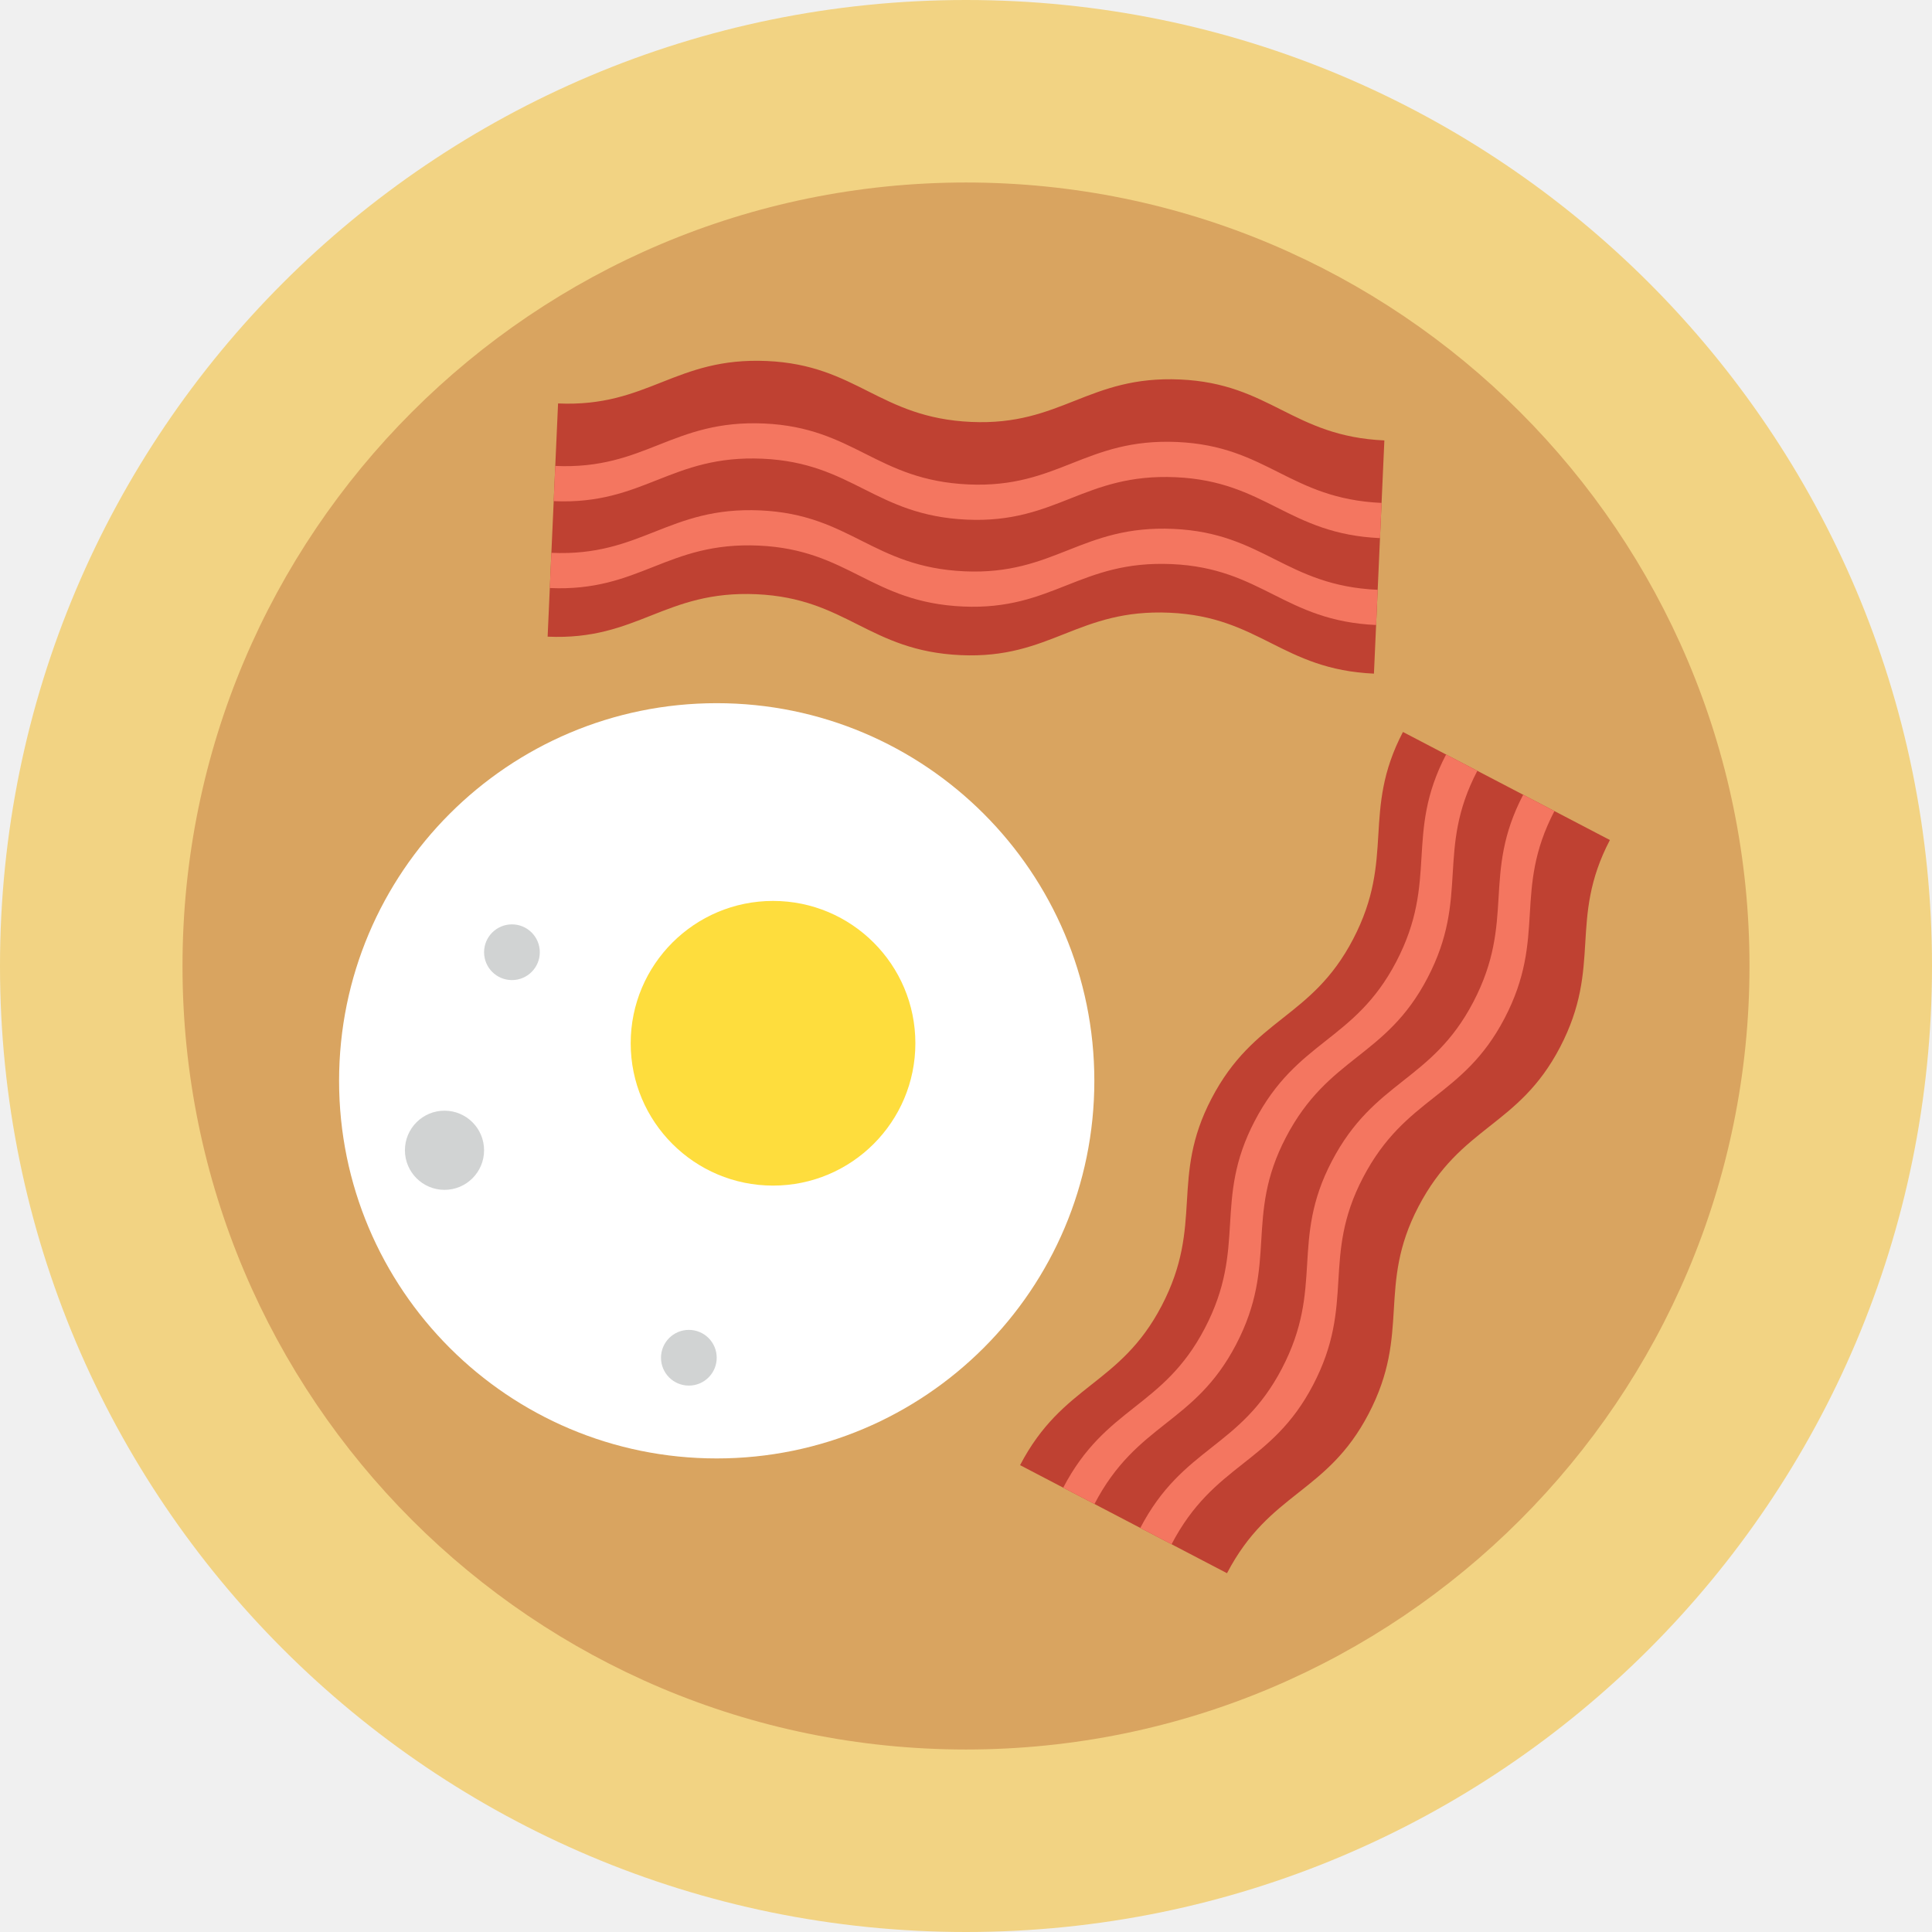
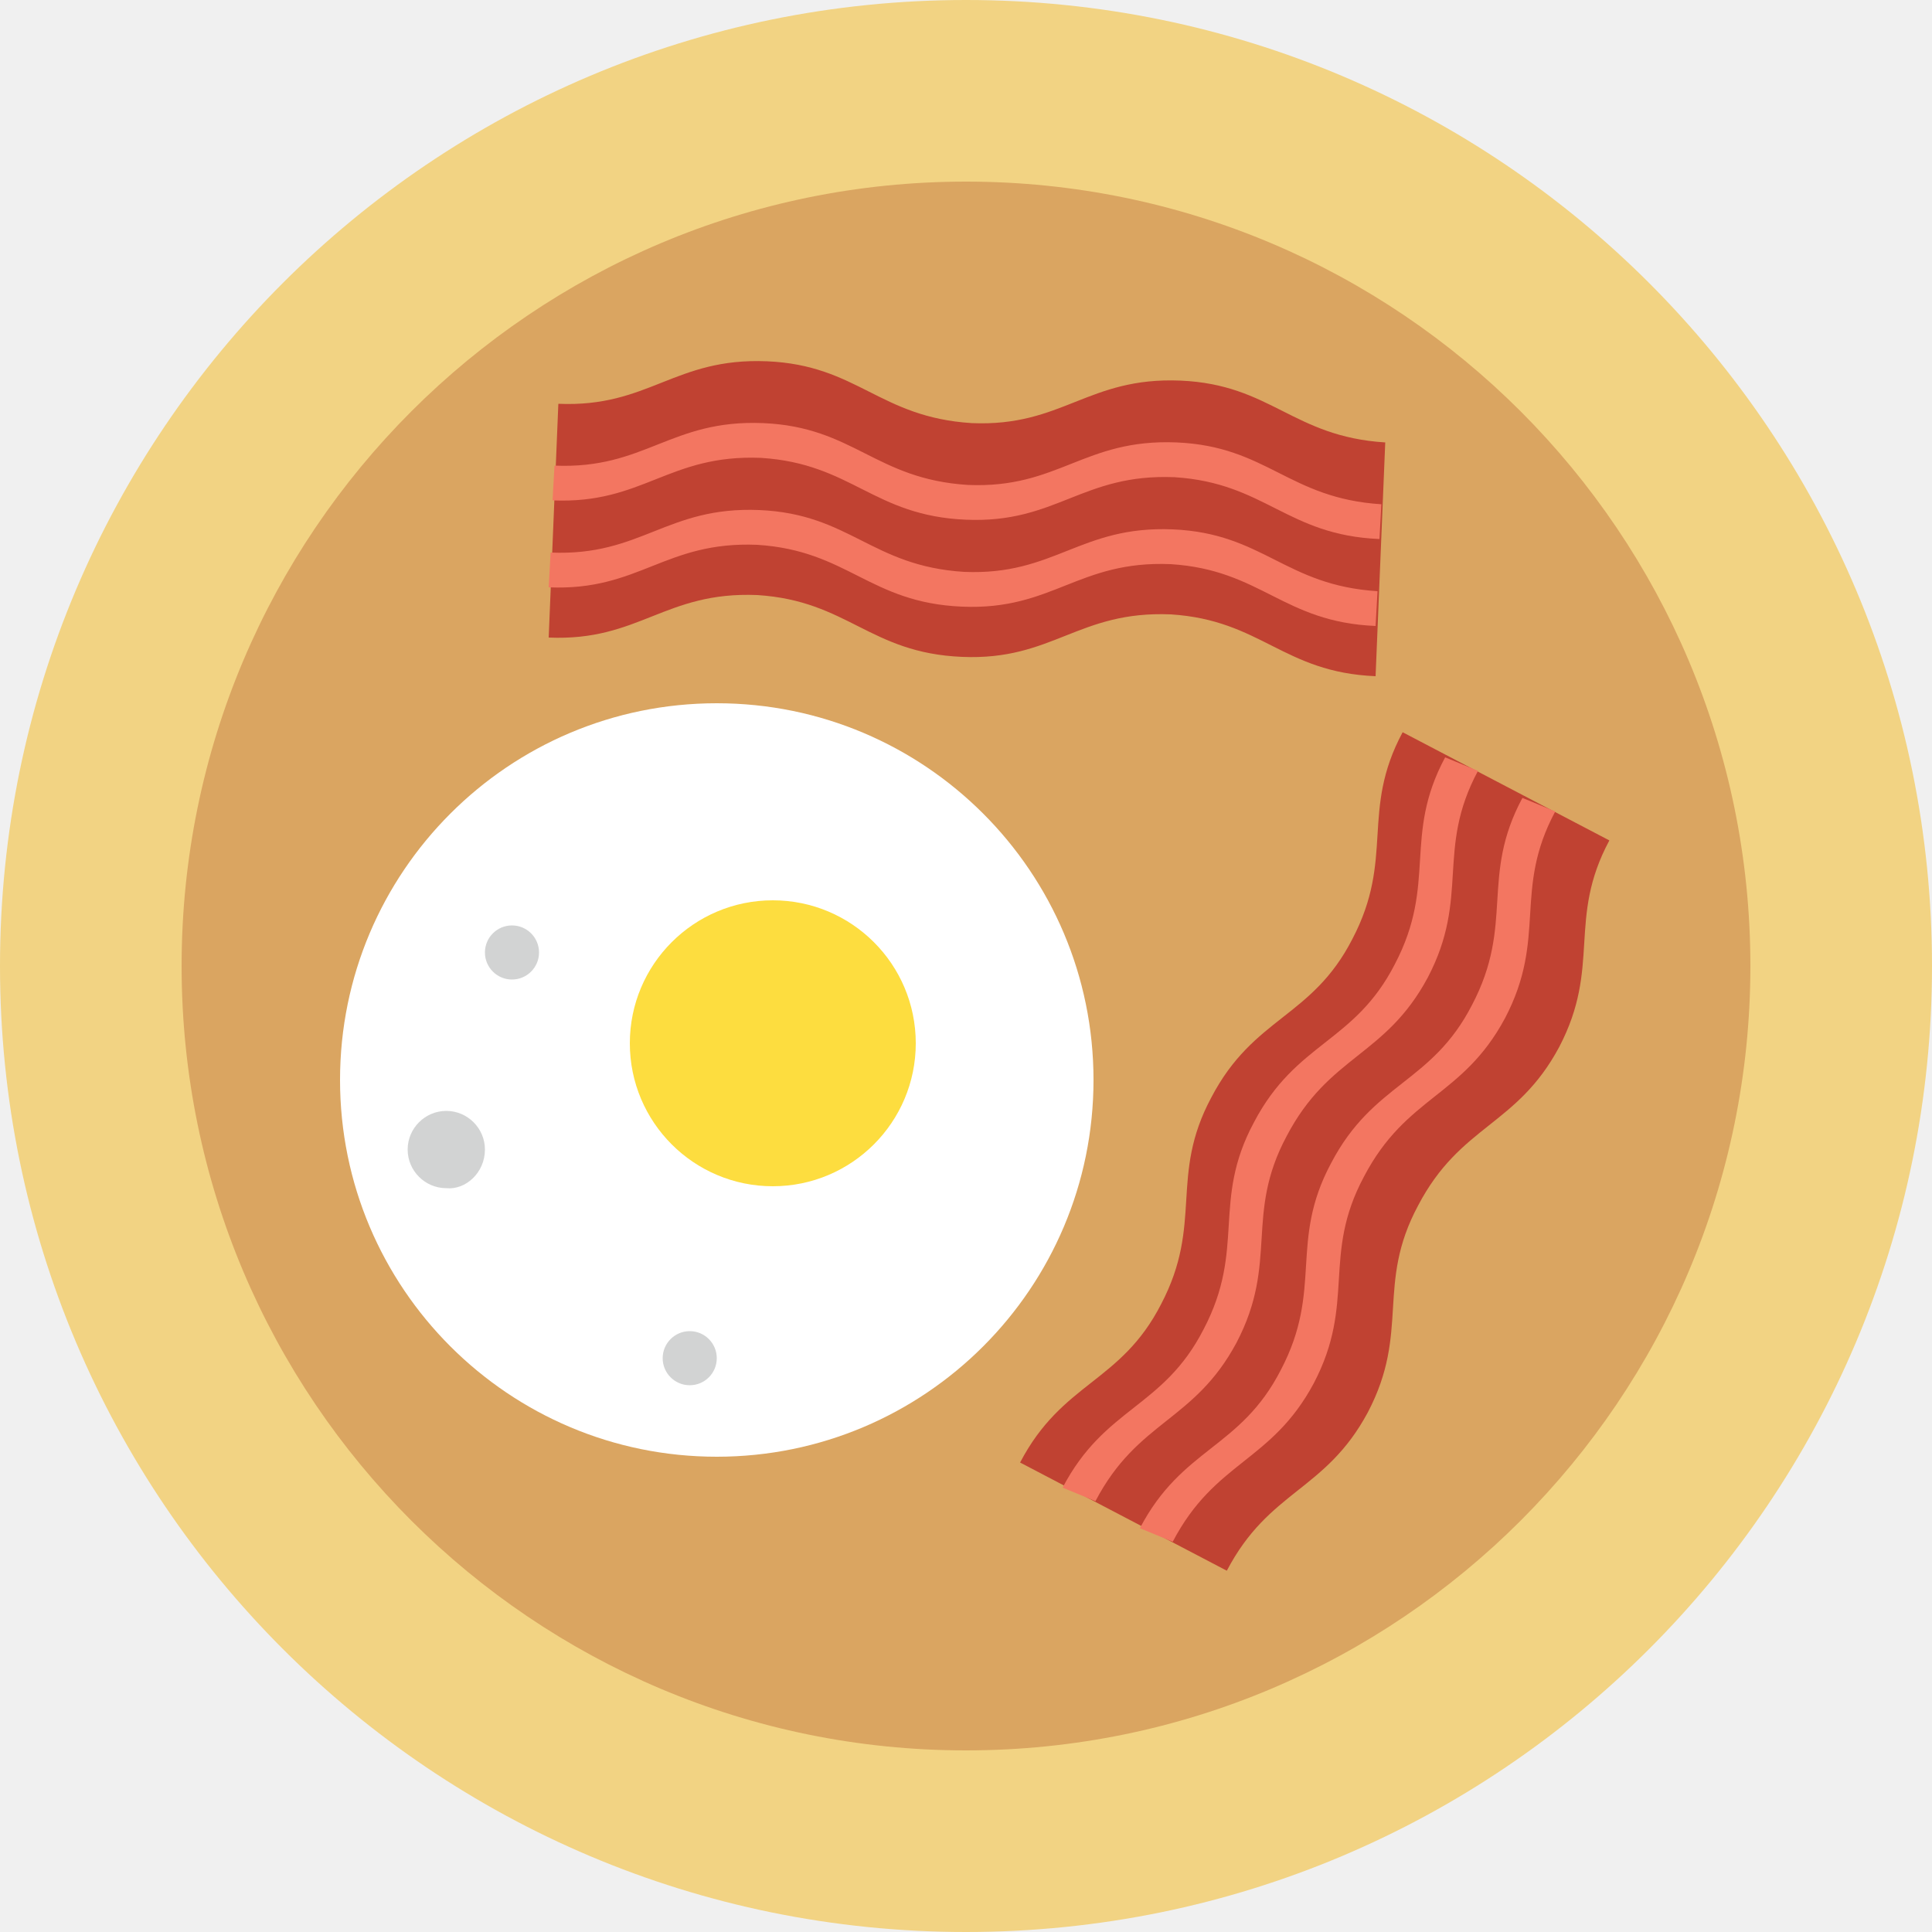
- <svg xmlns="http://www.w3.org/2000/svg" version="1.1" id="Layer_1" x="0px" y="0px" viewBox="0 0 340.642 340.642" style="enable-background:new 0 0 340.642 340.642;" xml:space="preserve">
-   <g>
-     <circle style="fill:#F2D383;" cx="170.321" cy="170.321" r="170.321" />
-     <circle style="fill:#D9A460;" cx="170.321" cy="170.321" r="138.143" />
-     <g>
-       <path style="fill:#BF4132;" d="M283.848,148.11c-7.375,14.127-1.269,22.135-8.792,36.541    c-7.375,14.125-17.437,13.689-24.961,28.096c-7.376,14.127-1.268,22.135-8.792,36.54c-7.376,14.126-17.438,13.689-24.962,28.094    l-36.485-19.052c7.523-14.406,17.584-13.972,24.961-28.096c7.523-14.407,1.416-22.414,8.792-36.54    c7.523-14.406,17.585-13.968,24.96-28.096c7.524-14.406,1.417-22.415,8.793-36.54L283.848,148.11z" />
-       <path style="fill:#F47660;" d="M260.476,135.906c-7.377,14.124-1.269,22.134-8.791,36.54    c-7.377,14.125-17.439,13.689-24.962,28.096c-7.376,14.125-1.268,22.133-8.792,36.537c-7.376,14.128-17.438,13.691-24.96,28.098    l-5.508-2.876c7.522-14.405,17.584-13.97,24.961-28.097c7.523-14.404,1.417-22.413,8.792-36.538    c7.523-14.405,17.585-13.97,24.962-28.095c7.523-14.408,1.415-22.416,8.791-36.543L260.476,135.906z" />
-       <path style="fill:#F47660;" d="M274.07,143.004c-7.376,14.127-1.27,22.133-8.792,36.54c-7.376,14.126-17.438,13.688-24.962,28.095    c-7.376,14.127-1.268,22.137-8.791,36.539c-7.376,14.127-17.438,13.691-24.961,28.098l-5.509-2.878    c7.522-14.404,17.585-13.969,24.962-28.096c7.522-14.405,1.414-22.413,8.791-36.538c7.523-14.408,17.583-13.971,24.96-28.096    c7.523-14.406,1.417-22.415,8.793-36.54L274.07,143.004z" />
-     </g>
-     <g>
-       <path style="fill:#BF4132;" d="M98.396,71.134c15.92,0.709,20.595-8.211,36.832-7.482c15.918,0.711,19.776,10.014,36.015,10.741    c15.92,0.712,20.594-8.21,36.83-7.483c15.92,0.713,19.778,10.016,36.013,10.744l-1.839,41.119    c-16.237-0.727-20.097-10.029-36.015-10.74c-16.237-0.729-20.912,8.191-36.831,7.48c-16.236-0.727-20.093-10.03-36.014-10.741    c-16.237-0.728-20.913,8.194-36.831,7.481L98.396,71.134z" />
-       <path style="fill:#F47660;" d="M97.218,97.473c15.919,0.714,20.595-8.208,36.83-7.481c15.919,0.712,19.778,10.014,36.014,10.74    c15.92,0.713,20.595-8.206,36.829-7.479c15.922,0.711,19.78,10.014,36.016,10.74l-0.277,6.205    c-16.234-0.725-20.094-10.029-36.016-10.738c-16.234-0.729-20.91,8.191-36.829,7.479c-16.234-0.727-20.095-10.029-36.013-10.742    c-16.239-0.725-20.913,8.195-36.833,7.483L97.218,97.473z" />
-       <path style="fill:#F47660;" d="M97.903,82.152c15.921,0.713,20.594-8.205,36.831-7.48c15.92,0.713,19.776,10.014,36.015,10.742    c15.919,0.711,20.596-8.21,36.829-7.482c15.919,0.711,19.778,10.015,36.015,10.741l-0.278,6.207    c-16.233-0.726-20.094-10.028-36.015-10.739c-16.235-0.727-20.908,8.193-36.828,7.48c-16.238-0.727-20.096-10.028-36.015-10.742    c-16.236-0.727-20.911,8.193-36.831,7.481L97.903,82.152z" />
-     </g>
-     <g>
-       <circle style="fill:#FFFFFF;" cx="126.368" cy="190.563" r="66.582" />
-       <circle style="fill:#FEDD3D;" cx="136.298" cy="183.944" r="25.096" />
-       <path style="fill:#D1D3D3;" d="M85.35,202.811c0-3.854-3.124-6.98-6.977-6.98c-3.854,0-6.979,3.126-6.979,6.98    c0,3.852,3.125,6.979,6.979,6.979C82.226,209.79,85.35,206.663,85.35,202.811z" />
-       <circle style="fill:#D1D3D3;" cx="90.263" cy="167.893" r="4.913" />
-       <circle style="fill:#D1D3D3;" cx="121.456" cy="239.391" r="4.912" />
-     </g>
+ <svg xmlns="http://www.w3.org/2000/svg" enable-background="new 0 0 100 100" viewBox="0 0 100 100">
+   <circle cx="50" cy="50" fill="#f2d383" r="50" />
+   <circle cx="50" cy="50" fill="#daa561" r="40.6" />
+   <path d="m83.3 43.5c-2.2 4.1-.4 6.5-2.6 10.7-2.2 4.1-5.1 4-7.3 8.2-2.2 4.1-.4 6.5-2.6 10.7-2.2 4.1-5.1 4-7.3 8.2l-10.7-5.6c2.2-4.2 5.2-4.1 7.3-8.2 2.2-4.2.4-6.6 2.6-10.7 2.2-4.2 5.2-4.1 7.3-8.2 2.2-4.2.4-6.6 2.6-10.7z" fill="#c04232" />
+   <path d="m76.5 39.9c-2.2 4.1-.4 6.5-2.6 10.7-2.2 4.1-5.1 4-7.3 8.2-2.2 4.1-.4 6.5-2.6 10.7-2.2 4.1-5.1 4-7.3 8.2l-1.7-.7c2.2-4.2 5.2-4.1 7.3-8.2 2.2-4.2.4-6.6 2.6-10.7 2.2-4.2 5.2-4.1 7.3-8.2 2.2-4.2.4-6.6 2.6-10.7z" fill="#f37661" />
+   <path d="m80.5 42c-2.2 4.1-.4 6.5-2.6 10.7-2.2 4.1-5.1 4-7.3 8.2-2.2 4.1-.4 6.5-2.6 10.7-2.2 4.1-5.1 4-7.3 8.2l-1.7-.7c2.2-4.2 5.2-4.1 7.3-8.2 2.2-4.2.4-6.6 2.6-10.7 2.2-4.2 5.2-4.1 7.3-8.2 2.2-4.2.4-6.6 2.6-10.7z" fill="#f37661" />
+   <path d="m28.9 20.9c4.7.2 6-2.4 10.8-2.2 4.7.2 5.8 2.9 10.6 3.2 4.7.2 6-2.4 10.8-2.2 4.7.2 5.8 2.9 10.6 3.2l-.5 12.1c-4.8-.2-5.9-2.9-10.6-3.2-4.8-.2-6.1 2.4-10.8 2.2-4.8-.2-5.9-2.9-10.6-3.2-4.8-.2-6.1 2.4-10.8 2.2z" fill="#c04232" />
+   <path d="m28.5 28.6c4.7.2 6-2.4 10.8-2.2 4.7.2 5.8 2.9 10.6 3.2 4.7.2 6-2.4 10.8-2.2 4.7.2 5.8 2.9 10.6 3.2l-.1 1.8c-4.8-.2-5.9-2.9-10.6-3.2-4.8-.2-6.1 2.4-10.8 2.2-4.8-.2-5.9-2.9-10.6-3.2-4.8-.2-6.1 2.4-10.8 2.2z" fill="#f37661" />
+   <path d="m28.7 24.1c4.7.2 6-2.4 10.8-2.2 4.7.2 5.8 2.9 10.6 3.2 4.7.2 6-2.4 10.8-2.2 4.7.2 5.8 2.9 10.6 3.2l-.1 1.8c-4.8-.2-5.9-2.9-10.6-3.2-4.8-.2-6.1 2.4-10.8 2.2-4.8-.2-5.9-2.9-10.6-3.2-4.8-.2-6.1 2.4-10.8 2.2z" fill="#f37661" />
+   <circle cx="37.1" cy="55.9" fill="#fff" r="19.5" />
+   <circle cx="40" cy="54" fill="#fddd3f" r="7.4" />
+   <g fill="#d2d3d3">
+     <path d="m25.1 59.5c0-1.1-.9-2-2-2s-2 .9-2 2 .9 2 2 2c1 .1 2-.8 2-2z" />
+     <circle cx="26.5" cy="49.3" r="1.4" />
+     <circle cx="35.7" cy="70.3" r="1.4" />
  </g>
-   <g>
- </g>
-   <g>
- </g>
-   <g>
- </g>
-   <g>
- </g>
-   <g>
- </g>
-   <g>
- </g>
-   <g>
- </g>
-   <g>
- </g>
-   <g>
- </g>
-   <g>
- </g>
-   <g>
- </g>
-   <g>
- </g>
-   <g>
- </g>
-   <g>
- </g>
-   <g>
- </g>
</svg>
